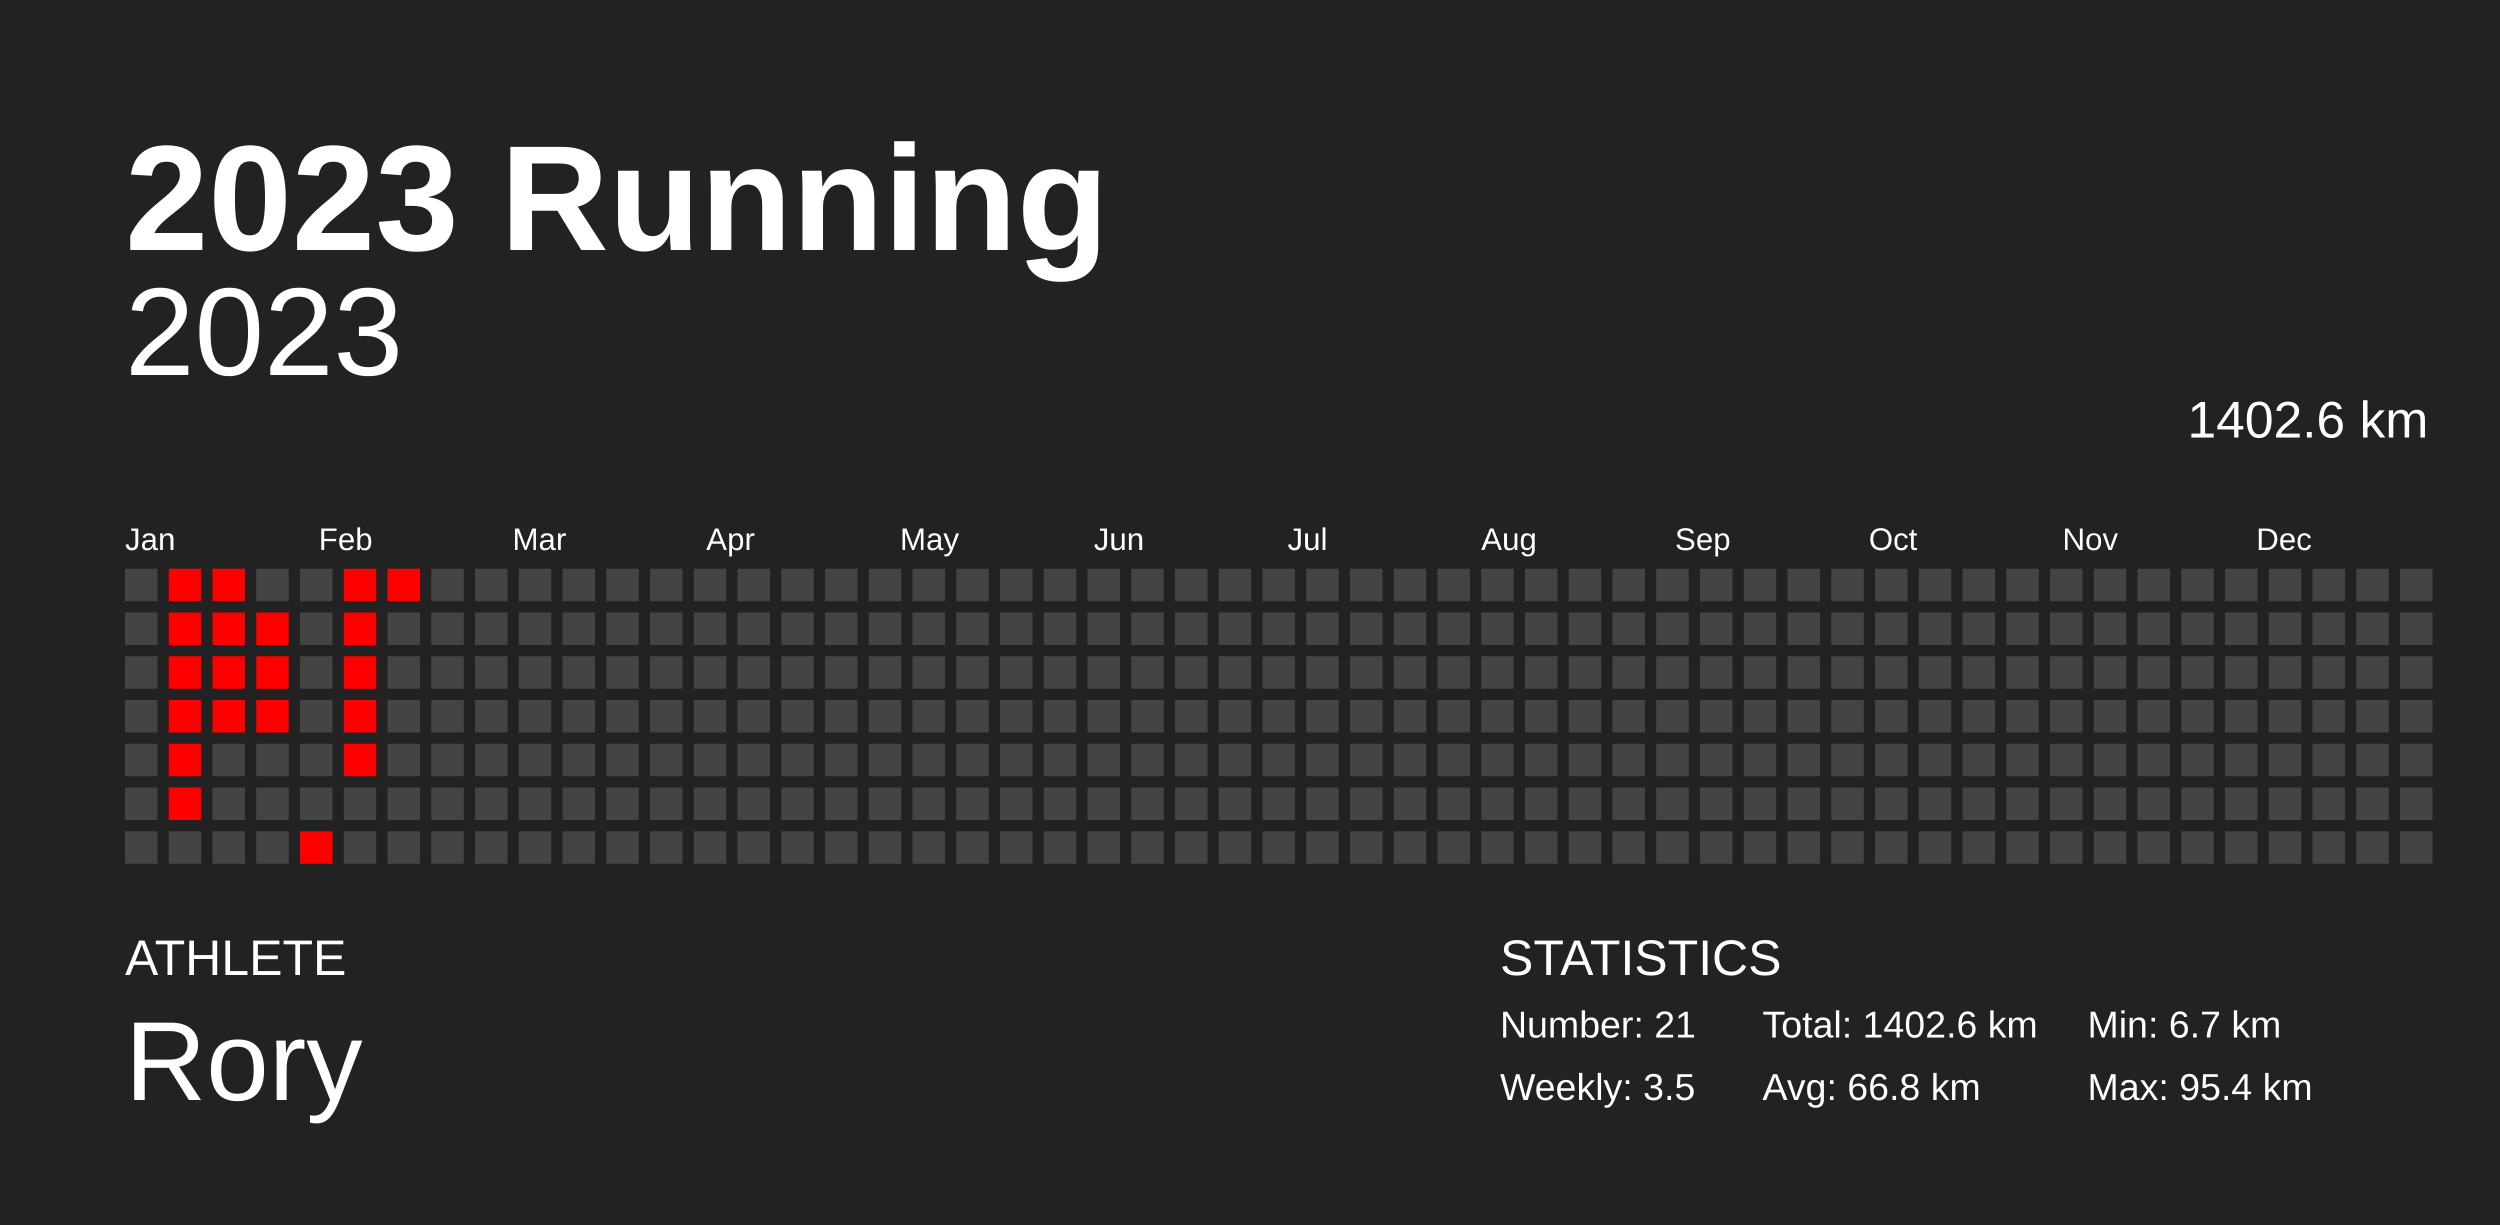
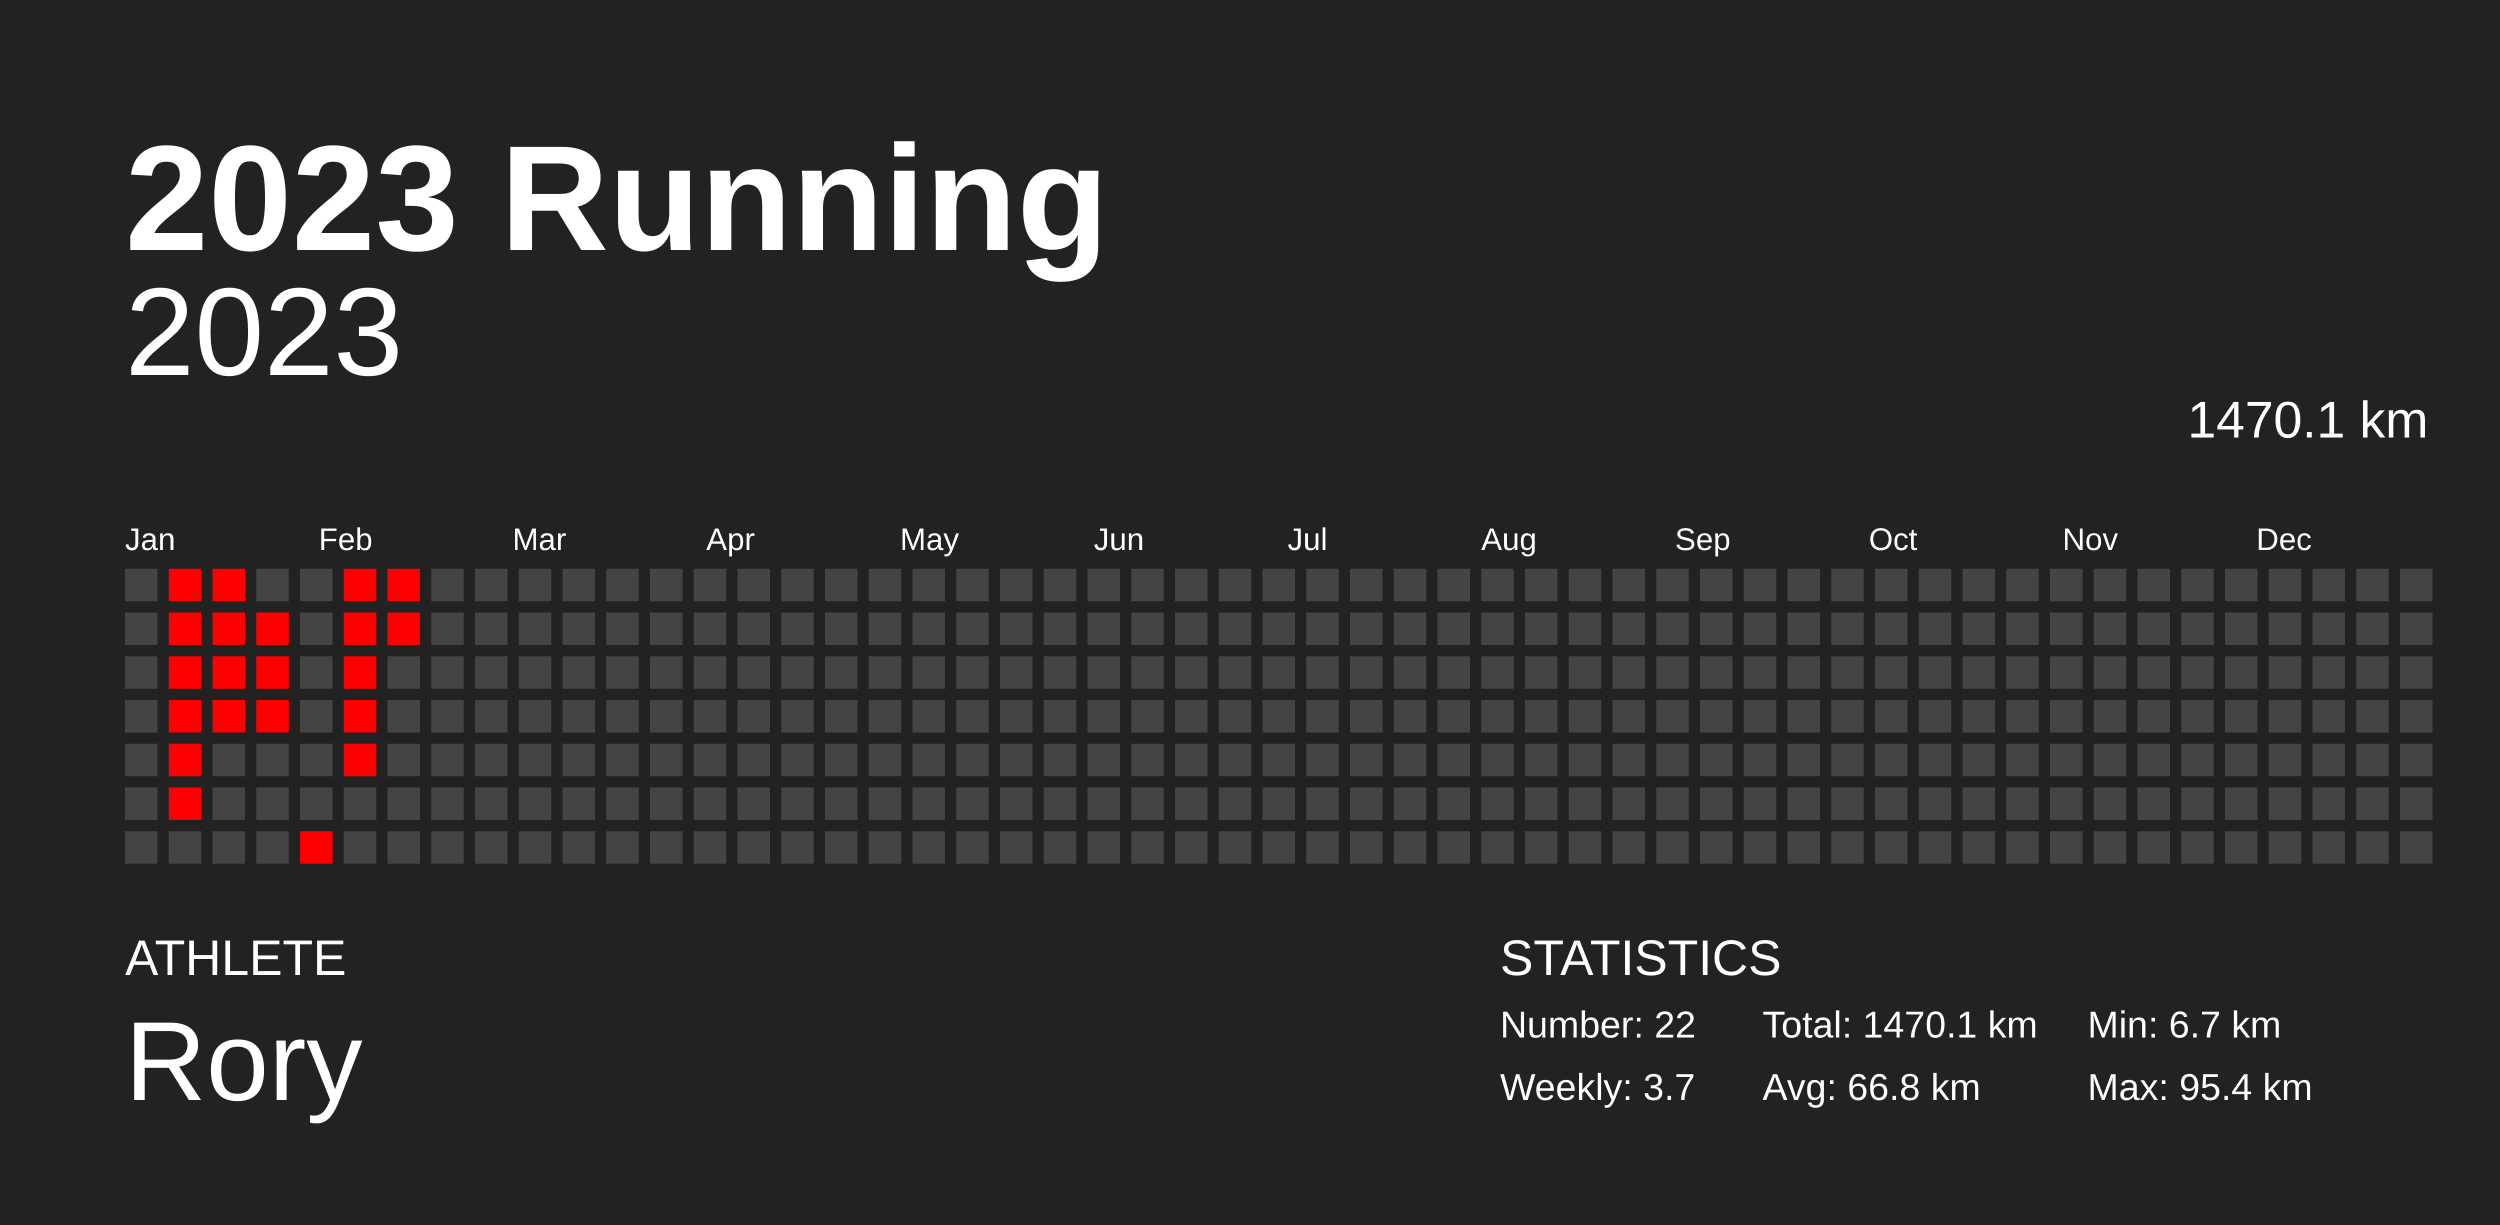
<svg xmlns="http://www.w3.org/2000/svg" baseProfile="full" height="98mm" version="1.1" viewBox="0,0,200,98" width="200mm">
  <defs />
  <rect fill="#222222" height="98" width="200" x="0" y="0" />
  <text fill="#FFFFFF" style="font-size:12px; font-family:Arial; font-weight:bold;" x="10" y="20">2023 Running</text>
  <text fill="#FFFFFF" style="font-size:4px; font-family:Arial" x="10" y="78">ATHLETE</text>
  <text fill="#FFFFFF" style="font-size:9px; font-family:Arial" x="10" y="88">Rory</text>
  <text fill="#FFFFFF" style="font-size:4px; font-family:Arial" x="120" y="78">STATISTICS</text>
-   <text fill="#FFFFFF" style="font-size:3px; font-family:Arial" x="120" y="83">Number: 21</text>
-   <text fill="#FFFFFF" style="font-size:3px; font-family:Arial" x="120" y="88">Weekly: 3.5</text>
-   <text fill="#FFFFFF" style="font-size:3px; font-family:Arial" x="141" y="83">Total: 1402.6 km</text>
+   <text fill="#FFFFFF" style="font-size:3px; font-family:Arial" x="120" y="83">Number: 22</text>
+   <text fill="#FFFFFF" style="font-size:3px; font-family:Arial" x="120" y="88">Weekly: 3.7</text>
+   <text fill="#FFFFFF" style="font-size:3px; font-family:Arial" x="141" y="83">Total: 1470.1 km</text>
  <text fill="#FFFFFF" style="font-size:3px; font-family:Arial" x="141" y="88">Avg: 66.8 km</text>
  <text fill="#FFFFFF" style="font-size:3px; font-family:Arial" x="167" y="83">Min: 6.7 km</text>
  <text fill="#FFFFFF" style="font-size:3px; font-family:Arial" x="167" y="88">Max: 95.4 km</text>
  <text alignment-baseline="hanging" fill="#FFFFFF" style="font-size:10.0px; font-family:Arial;" x="10" y="30">2023</text>
-   <text alignment-baseline="hanging" fill="#FFFFFF" style="font-size:4.125px; font-family:Arial;" x="175" y="35">1402.6 km</text>
+   <text alignment-baseline="hanging" fill="#FFFFFF" style="font-size:4.125px; font-family:Arial;" x="175" y="35">1470.1 km</text>
  <text fill="#FFFFFF" style="font-size:2.5px; font-family:Arial" x="10.0" y="44">Jan</text>
  <text fill="#FFFFFF" style="font-size:2.5px; font-family:Arial" x="25.5" y="44">Feb</text>
  <text fill="#FFFFFF" style="font-size:2.5px; font-family:Arial" x="41.0" y="44">Mar</text>
  <text fill="#FFFFFF" style="font-size:2.5px; font-family:Arial" x="56.5" y="44">Apr</text>
  <text fill="#FFFFFF" style="font-size:2.5px; font-family:Arial" x="72.0" y="44">May</text>
  <text fill="#FFFFFF" style="font-size:2.5px; font-family:Arial" x="87.5" y="44">Jun</text>
  <text fill="#FFFFFF" style="font-size:2.5px; font-family:Arial" x="103.0" y="44">Jul</text>
  <text fill="#FFFFFF" style="font-size:2.5px; font-family:Arial" x="118.5" y="44">Aug</text>
  <text fill="#FFFFFF" style="font-size:2.5px; font-family:Arial" x="134.0" y="44">Sep</text>
  <text fill="#FFFFFF" style="font-size:2.5px; font-family:Arial" x="149.5" y="44">Oct</text>
  <text fill="#FFFFFF" style="font-size:2.5px; font-family:Arial" x="165.0" y="44">Nov</text>
  <text fill="#FFFFFF" style="font-size:2.5px; font-family:Arial" x="180.5" y="44">Dec</text>
  <rect fill="#444444" height="2.6" width="2.6" x="10.0" y="45.5" />
  <rect fill="#444444" height="2.6" width="2.6" x="10.0" y="49.0" />
  <rect fill="#444444" height="2.6" width="2.6" x="10.0" y="52.5" />
  <rect fill="#444444" height="2.6" width="2.6" x="10.0" y="56.0" />
  <rect fill="#444444" height="2.6" width="2.6" x="10.0" y="59.5" />
  <rect fill="#444444" height="2.6" width="2.6" x="10.0" y="63.0" />
  <rect fill="#444444" height="2.6" width="2.6" x="10.0" y="66.5" />
  <rect fill="red" height="2.6" width="2.6" x="13.5" y="45.5" />
  <rect fill="red" height="2.6" width="2.6" x="13.5" y="49.0" />
  <rect fill="red" height="2.6" width="2.6" x="13.5" y="52.5" />
  <rect fill="red" height="2.6" width="2.6" x="13.5" y="56.0" />
  <rect fill="red" height="2.6" width="2.6" x="13.5" y="59.5" />
  <rect fill="red" height="2.6" width="2.6" x="13.5" y="63.0" />
  <rect fill="#444444" height="2.6" width="2.6" x="13.5" y="66.5" />
  <rect fill="red" height="2.6" width="2.6" x="17.0" y="45.5" />
  <rect fill="red" height="2.6" width="2.6" x="17.0" y="49.0" />
  <rect fill="red" height="2.6" width="2.6" x="17.0" y="52.5" />
  <rect fill="red" height="2.6" width="2.6" x="17.0" y="56.0" />
  <rect fill="#444444" height="2.6" width="2.6" x="17.0" y="59.5" />
  <rect fill="#444444" height="2.6" width="2.6" x="17.0" y="63.0" />
  <rect fill="#444444" height="2.6" width="2.6" x="17.0" y="66.5" />
  <rect fill="#444444" height="2.6" width="2.6" x="20.5" y="45.5" />
  <rect fill="red" height="2.6" width="2.6" x="20.5" y="49.0" />
  <rect fill="red" height="2.6" width="2.6" x="20.5" y="52.5" />
  <rect fill="red" height="2.6" width="2.6" x="20.5" y="56.0" />
  <rect fill="#444444" height="2.6" width="2.6" x="20.5" y="59.5" />
  <rect fill="#444444" height="2.6" width="2.6" x="20.5" y="63.0" />
  <rect fill="#444444" height="2.6" width="2.6" x="20.5" y="66.5" />
  <rect fill="#444444" height="2.6" width="2.6" x="24.0" y="45.5" />
  <rect fill="#444444" height="2.6" width="2.6" x="24.0" y="49.0" />
  <rect fill="#444444" height="2.6" width="2.6" x="24.0" y="52.5" />
  <rect fill="#444444" height="2.6" width="2.6" x="24.0" y="56.0" />
  <rect fill="#444444" height="2.6" width="2.6" x="24.0" y="59.5" />
  <rect fill="#444444" height="2.6" width="2.6" x="24.0" y="63.0" />
  <rect fill="red" height="2.6" width="2.6" x="24.0" y="66.5" />
  <rect fill="red" height="2.6" width="2.6" x="27.5" y="45.5" />
  <rect fill="red" height="2.6" width="2.6" x="27.5" y="49.0" />
  <rect fill="red" height="2.6" width="2.6" x="27.5" y="52.5" />
  <rect fill="red" height="2.6" width="2.6" x="27.5" y="56.0" />
  <rect fill="red" height="2.6" width="2.6" x="27.5" y="59.5" />
  <rect fill="#444444" height="2.6" width="2.6" x="27.5" y="63.0" />
  <rect fill="#444444" height="2.6" width="2.6" x="27.5" y="66.5" />
  <rect fill="red" height="2.6" width="2.6" x="31.0" y="45.5" />
-   <rect fill="#444444" height="2.6" width="2.6" x="31.0" y="49.0" />
+   <rect fill="red" height="2.6" width="2.6" x="31.0" y="49.0" />
  <rect fill="#444444" height="2.6" width="2.6" x="31.0" y="52.5" />
  <rect fill="#444444" height="2.6" width="2.6" x="31.0" y="56.0" />
  <rect fill="#444444" height="2.6" width="2.6" x="31.0" y="59.5" />
  <rect fill="#444444" height="2.6" width="2.6" x="31.0" y="63.0" />
  <rect fill="#444444" height="2.6" width="2.6" x="31.0" y="66.5" />
  <rect fill="#444444" height="2.6" width="2.6" x="34.5" y="45.5" />
  <rect fill="#444444" height="2.6" width="2.6" x="34.5" y="49.0" />
  <rect fill="#444444" height="2.6" width="2.6" x="34.5" y="52.5" />
  <rect fill="#444444" height="2.6" width="2.6" x="34.5" y="56.0" />
  <rect fill="#444444" height="2.6" width="2.6" x="34.5" y="59.5" />
  <rect fill="#444444" height="2.6" width="2.6" x="34.5" y="63.0" />
  <rect fill="#444444" height="2.6" width="2.6" x="34.5" y="66.5" />
  <rect fill="#444444" height="2.6" width="2.6" x="38.0" y="45.5" />
  <rect fill="#444444" height="2.6" width="2.6" x="38.0" y="49.0" />
  <rect fill="#444444" height="2.6" width="2.6" x="38.0" y="52.5" />
  <rect fill="#444444" height="2.6" width="2.6" x="38.0" y="56.0" />
  <rect fill="#444444" height="2.6" width="2.6" x="38.0" y="59.5" />
  <rect fill="#444444" height="2.6" width="2.6" x="38.0" y="63.0" />
  <rect fill="#444444" height="2.6" width="2.6" x="38.0" y="66.5" />
  <rect fill="#444444" height="2.6" width="2.6" x="41.5" y="45.5" />
  <rect fill="#444444" height="2.6" width="2.6" x="41.5" y="49.0" />
  <rect fill="#444444" height="2.6" width="2.6" x="41.5" y="52.5" />
  <rect fill="#444444" height="2.6" width="2.6" x="41.5" y="56.0" />
  <rect fill="#444444" height="2.6" width="2.6" x="41.5" y="59.5" />
  <rect fill="#444444" height="2.6" width="2.6" x="41.5" y="63.0" />
  <rect fill="#444444" height="2.6" width="2.6" x="41.5" y="66.5" />
  <rect fill="#444444" height="2.6" width="2.6" x="45.0" y="45.5" />
  <rect fill="#444444" height="2.6" width="2.6" x="45.0" y="49.0" />
  <rect fill="#444444" height="2.6" width="2.6" x="45.0" y="52.5" />
  <rect fill="#444444" height="2.6" width="2.6" x="45.0" y="56.0" />
  <rect fill="#444444" height="2.6" width="2.6" x="45.0" y="59.5" />
  <rect fill="#444444" height="2.6" width="2.6" x="45.0" y="63.0" />
  <rect fill="#444444" height="2.6" width="2.6" x="45.0" y="66.5" />
  <rect fill="#444444" height="2.6" width="2.6" x="48.5" y="45.5" />
  <rect fill="#444444" height="2.6" width="2.6" x="48.5" y="49.0" />
  <rect fill="#444444" height="2.6" width="2.6" x="48.5" y="52.5" />
  <rect fill="#444444" height="2.6" width="2.6" x="48.5" y="56.0" />
  <rect fill="#444444" height="2.6" width="2.6" x="48.5" y="59.5" />
  <rect fill="#444444" height="2.6" width="2.6" x="48.5" y="63.0" />
  <rect fill="#444444" height="2.6" width="2.6" x="48.5" y="66.5" />
  <rect fill="#444444" height="2.6" width="2.6" x="52.0" y="45.5" />
  <rect fill="#444444" height="2.6" width="2.6" x="52.0" y="49.0" />
  <rect fill="#444444" height="2.6" width="2.6" x="52.0" y="52.5" />
  <rect fill="#444444" height="2.6" width="2.6" x="52.0" y="56.0" />
  <rect fill="#444444" height="2.6" width="2.6" x="52.0" y="59.5" />
  <rect fill="#444444" height="2.6" width="2.6" x="52.0" y="63.0" />
  <rect fill="#444444" height="2.6" width="2.6" x="52.0" y="66.5" />
  <rect fill="#444444" height="2.6" width="2.6" x="55.5" y="45.5" />
  <rect fill="#444444" height="2.6" width="2.6" x="55.5" y="49.0" />
  <rect fill="#444444" height="2.6" width="2.6" x="55.5" y="52.5" />
  <rect fill="#444444" height="2.6" width="2.6" x="55.5" y="56.0" />
  <rect fill="#444444" height="2.6" width="2.6" x="55.5" y="59.5" />
  <rect fill="#444444" height="2.6" width="2.6" x="55.5" y="63.0" />
  <rect fill="#444444" height="2.6" width="2.6" x="55.5" y="66.5" />
  <rect fill="#444444" height="2.6" width="2.6" x="59.0" y="45.5" />
  <rect fill="#444444" height="2.6" width="2.6" x="59.0" y="49.0" />
  <rect fill="#444444" height="2.6" width="2.6" x="59.0" y="52.5" />
  <rect fill="#444444" height="2.6" width="2.6" x="59.0" y="56.0" />
  <rect fill="#444444" height="2.6" width="2.6" x="59.0" y="59.5" />
  <rect fill="#444444" height="2.6" width="2.6" x="59.0" y="63.0" />
  <rect fill="#444444" height="2.6" width="2.6" x="59.0" y="66.5" />
  <rect fill="#444444" height="2.6" width="2.6" x="62.5" y="45.5" />
  <rect fill="#444444" height="2.6" width="2.6" x="62.5" y="49.0" />
  <rect fill="#444444" height="2.6" width="2.6" x="62.5" y="52.5" />
  <rect fill="#444444" height="2.6" width="2.6" x="62.5" y="56.0" />
  <rect fill="#444444" height="2.6" width="2.6" x="62.5" y="59.5" />
  <rect fill="#444444" height="2.6" width="2.6" x="62.5" y="63.0" />
  <rect fill="#444444" height="2.6" width="2.6" x="62.5" y="66.5" />
  <rect fill="#444444" height="2.6" width="2.6" x="66.0" y="45.5" />
  <rect fill="#444444" height="2.6" width="2.6" x="66.0" y="49.0" />
  <rect fill="#444444" height="2.6" width="2.6" x="66.0" y="52.5" />
  <rect fill="#444444" height="2.6" width="2.6" x="66.0" y="56.0" />
  <rect fill="#444444" height="2.6" width="2.6" x="66.0" y="59.5" />
  <rect fill="#444444" height="2.6" width="2.6" x="66.0" y="63.0" />
  <rect fill="#444444" height="2.6" width="2.6" x="66.0" y="66.5" />
  <rect fill="#444444" height="2.6" width="2.6" x="69.5" y="45.5" />
  <rect fill="#444444" height="2.6" width="2.6" x="69.5" y="49.0" />
  <rect fill="#444444" height="2.6" width="2.6" x="69.5" y="52.5" />
  <rect fill="#444444" height="2.6" width="2.6" x="69.5" y="56.0" />
  <rect fill="#444444" height="2.6" width="2.6" x="69.5" y="59.5" />
  <rect fill="#444444" height="2.6" width="2.6" x="69.5" y="63.0" />
  <rect fill="#444444" height="2.6" width="2.6" x="69.5" y="66.5" />
  <rect fill="#444444" height="2.6" width="2.6" x="73.0" y="45.5" />
  <rect fill="#444444" height="2.6" width="2.6" x="73.0" y="49.0" />
  <rect fill="#444444" height="2.6" width="2.6" x="73.0" y="52.5" />
  <rect fill="#444444" height="2.6" width="2.6" x="73.0" y="56.0" />
  <rect fill="#444444" height="2.6" width="2.6" x="73.0" y="59.5" />
  <rect fill="#444444" height="2.6" width="2.6" x="73.0" y="63.0" />
  <rect fill="#444444" height="2.6" width="2.6" x="73.0" y="66.5" />
  <rect fill="#444444" height="2.6" width="2.6" x="76.5" y="45.5" />
  <rect fill="#444444" height="2.6" width="2.6" x="76.5" y="49.0" />
  <rect fill="#444444" height="2.6" width="2.6" x="76.5" y="52.5" />
  <rect fill="#444444" height="2.6" width="2.6" x="76.5" y="56.0" />
  <rect fill="#444444" height="2.6" width="2.6" x="76.5" y="59.5" />
  <rect fill="#444444" height="2.6" width="2.6" x="76.5" y="63.0" />
  <rect fill="#444444" height="2.6" width="2.6" x="76.5" y="66.5" />
  <rect fill="#444444" height="2.6" width="2.6" x="80.0" y="45.5" />
  <rect fill="#444444" height="2.6" width="2.6" x="80.0" y="49.0" />
  <rect fill="#444444" height="2.6" width="2.6" x="80.0" y="52.5" />
  <rect fill="#444444" height="2.6" width="2.6" x="80.0" y="56.0" />
  <rect fill="#444444" height="2.6" width="2.6" x="80.0" y="59.5" />
  <rect fill="#444444" height="2.6" width="2.6" x="80.0" y="63.0" />
  <rect fill="#444444" height="2.6" width="2.6" x="80.0" y="66.5" />
  <rect fill="#444444" height="2.6" width="2.6" x="83.5" y="45.5" />
  <rect fill="#444444" height="2.6" width="2.6" x="83.5" y="49.0" />
  <rect fill="#444444" height="2.6" width="2.6" x="83.5" y="52.5" />
  <rect fill="#444444" height="2.6" width="2.6" x="83.5" y="56.0" />
  <rect fill="#444444" height="2.6" width="2.6" x="83.5" y="59.5" />
  <rect fill="#444444" height="2.6" width="2.6" x="83.5" y="63.0" />
  <rect fill="#444444" height="2.6" width="2.6" x="83.5" y="66.5" />
  <rect fill="#444444" height="2.6" width="2.6" x="87.0" y="45.5" />
  <rect fill="#444444" height="2.6" width="2.6" x="87.0" y="49.0" />
  <rect fill="#444444" height="2.6" width="2.6" x="87.0" y="52.5" />
  <rect fill="#444444" height="2.6" width="2.6" x="87.0" y="56.0" />
  <rect fill="#444444" height="2.6" width="2.6" x="87.0" y="59.5" />
  <rect fill="#444444" height="2.6" width="2.6" x="87.0" y="63.0" />
  <rect fill="#444444" height="2.6" width="2.6" x="87.0" y="66.5" />
  <rect fill="#444444" height="2.6" width="2.6" x="90.5" y="45.5" />
  <rect fill="#444444" height="2.6" width="2.6" x="90.5" y="49.0" />
  <rect fill="#444444" height="2.6" width="2.6" x="90.5" y="52.5" />
  <rect fill="#444444" height="2.6" width="2.6" x="90.5" y="56.0" />
  <rect fill="#444444" height="2.6" width="2.6" x="90.5" y="59.5" />
  <rect fill="#444444" height="2.6" width="2.6" x="90.5" y="63.0" />
  <rect fill="#444444" height="2.6" width="2.6" x="90.5" y="66.5" />
  <rect fill="#444444" height="2.6" width="2.6" x="94.0" y="45.5" />
  <rect fill="#444444" height="2.6" width="2.6" x="94.0" y="49.0" />
  <rect fill="#444444" height="2.6" width="2.6" x="94.0" y="52.5" />
  <rect fill="#444444" height="2.6" width="2.6" x="94.0" y="56.0" />
  <rect fill="#444444" height="2.6" width="2.6" x="94.0" y="59.5" />
  <rect fill="#444444" height="2.6" width="2.6" x="94.0" y="63.0" />
  <rect fill="#444444" height="2.6" width="2.6" x="94.0" y="66.5" />
  <rect fill="#444444" height="2.6" width="2.6" x="97.5" y="45.5" />
  <rect fill="#444444" height="2.6" width="2.6" x="97.5" y="49.0" />
  <rect fill="#444444" height="2.6" width="2.6" x="97.5" y="52.5" />
  <rect fill="#444444" height="2.6" width="2.6" x="97.5" y="56.0" />
  <rect fill="#444444" height="2.6" width="2.6" x="97.5" y="59.5" />
  <rect fill="#444444" height="2.6" width="2.6" x="97.5" y="63.0" />
  <rect fill="#444444" height="2.6" width="2.6" x="97.5" y="66.5" />
  <rect fill="#444444" height="2.6" width="2.6" x="101.0" y="45.5" />
  <rect fill="#444444" height="2.6" width="2.6" x="101.0" y="49.0" />
  <rect fill="#444444" height="2.6" width="2.6" x="101.0" y="52.5" />
  <rect fill="#444444" height="2.6" width="2.6" x="101.0" y="56.0" />
  <rect fill="#444444" height="2.6" width="2.6" x="101.0" y="59.5" />
  <rect fill="#444444" height="2.6" width="2.6" x="101.0" y="63.0" />
  <rect fill="#444444" height="2.6" width="2.6" x="101.0" y="66.5" />
  <rect fill="#444444" height="2.6" width="2.6" x="104.5" y="45.5" />
  <rect fill="#444444" height="2.6" width="2.6" x="104.5" y="49.0" />
  <rect fill="#444444" height="2.6" width="2.6" x="104.5" y="52.5" />
  <rect fill="#444444" height="2.6" width="2.6" x="104.5" y="56.0" />
  <rect fill="#444444" height="2.6" width="2.6" x="104.5" y="59.5" />
  <rect fill="#444444" height="2.6" width="2.6" x="104.5" y="63.0" />
  <rect fill="#444444" height="2.6" width="2.6" x="104.5" y="66.5" />
  <rect fill="#444444" height="2.6" width="2.6" x="108.0" y="45.5" />
  <rect fill="#444444" height="2.6" width="2.6" x="108.0" y="49.0" />
  <rect fill="#444444" height="2.6" width="2.6" x="108.0" y="52.5" />
  <rect fill="#444444" height="2.6" width="2.6" x="108.0" y="56.0" />
  <rect fill="#444444" height="2.6" width="2.6" x="108.0" y="59.5" />
  <rect fill="#444444" height="2.6" width="2.6" x="108.0" y="63.0" />
  <rect fill="#444444" height="2.6" width="2.6" x="108.0" y="66.5" />
  <rect fill="#444444" height="2.6" width="2.6" x="111.5" y="45.5" />
  <rect fill="#444444" height="2.6" width="2.6" x="111.5" y="49.0" />
  <rect fill="#444444" height="2.6" width="2.6" x="111.5" y="52.5" />
  <rect fill="#444444" height="2.6" width="2.6" x="111.5" y="56.0" />
  <rect fill="#444444" height="2.6" width="2.6" x="111.5" y="59.5" />
  <rect fill="#444444" height="2.6" width="2.6" x="111.5" y="63.0" />
  <rect fill="#444444" height="2.6" width="2.6" x="111.5" y="66.5" />
  <rect fill="#444444" height="2.6" width="2.6" x="115.0" y="45.5" />
  <rect fill="#444444" height="2.6" width="2.6" x="115.0" y="49.0" />
  <rect fill="#444444" height="2.6" width="2.6" x="115.0" y="52.5" />
  <rect fill="#444444" height="2.6" width="2.6" x="115.0" y="56.0" />
  <rect fill="#444444" height="2.6" width="2.6" x="115.0" y="59.5" />
  <rect fill="#444444" height="2.6" width="2.6" x="115.0" y="63.0" />
  <rect fill="#444444" height="2.6" width="2.6" x="115.0" y="66.5" />
  <rect fill="#444444" height="2.6" width="2.6" x="118.5" y="45.5" />
  <rect fill="#444444" height="2.6" width="2.6" x="118.5" y="49.0" />
  <rect fill="#444444" height="2.6" width="2.6" x="118.5" y="52.5" />
  <rect fill="#444444" height="2.6" width="2.6" x="118.5" y="56.0" />
  <rect fill="#444444" height="2.6" width="2.6" x="118.5" y="59.5" />
  <rect fill="#444444" height="2.6" width="2.6" x="118.5" y="63.0" />
  <rect fill="#444444" height="2.6" width="2.6" x="118.5" y="66.5" />
  <rect fill="#444444" height="2.6" width="2.6" x="122.0" y="45.5" />
  <rect fill="#444444" height="2.6" width="2.6" x="122.0" y="49.0" />
  <rect fill="#444444" height="2.6" width="2.6" x="122.0" y="52.5" />
  <rect fill="#444444" height="2.6" width="2.6" x="122.0" y="56.0" />
  <rect fill="#444444" height="2.6" width="2.6" x="122.0" y="59.5" />
  <rect fill="#444444" height="2.6" width="2.6" x="122.0" y="63.0" />
  <rect fill="#444444" height="2.6" width="2.6" x="122.0" y="66.5" />
  <rect fill="#444444" height="2.6" width="2.6" x="125.5" y="45.5" />
  <rect fill="#444444" height="2.6" width="2.6" x="125.5" y="49.0" />
  <rect fill="#444444" height="2.6" width="2.6" x="125.5" y="52.5" />
  <rect fill="#444444" height="2.6" width="2.6" x="125.5" y="56.0" />
  <rect fill="#444444" height="2.6" width="2.6" x="125.5" y="59.5" />
  <rect fill="#444444" height="2.6" width="2.6" x="125.5" y="63.0" />
  <rect fill="#444444" height="2.6" width="2.6" x="125.5" y="66.5" />
  <rect fill="#444444" height="2.6" width="2.6" x="129.0" y="45.5" />
  <rect fill="#444444" height="2.6" width="2.6" x="129.0" y="49.0" />
  <rect fill="#444444" height="2.6" width="2.6" x="129.0" y="52.5" />
  <rect fill="#444444" height="2.6" width="2.6" x="129.0" y="56.0" />
  <rect fill="#444444" height="2.6" width="2.6" x="129.0" y="59.5" />
  <rect fill="#444444" height="2.6" width="2.6" x="129.0" y="63.0" />
  <rect fill="#444444" height="2.6" width="2.6" x="129.0" y="66.5" />
  <rect fill="#444444" height="2.6" width="2.6" x="132.5" y="45.5" />
  <rect fill="#444444" height="2.6" width="2.6" x="132.5" y="49.0" />
  <rect fill="#444444" height="2.6" width="2.6" x="132.5" y="52.5" />
  <rect fill="#444444" height="2.6" width="2.6" x="132.5" y="56.0" />
  <rect fill="#444444" height="2.6" width="2.6" x="132.5" y="59.5" />
  <rect fill="#444444" height="2.6" width="2.6" x="132.5" y="63.0" />
  <rect fill="#444444" height="2.6" width="2.6" x="132.5" y="66.5" />
  <rect fill="#444444" height="2.6" width="2.6" x="136.0" y="45.5" />
  <rect fill="#444444" height="2.6" width="2.6" x="136.0" y="49.0" />
  <rect fill="#444444" height="2.6" width="2.6" x="136.0" y="52.5" />
  <rect fill="#444444" height="2.6" width="2.6" x="136.0" y="56.0" />
  <rect fill="#444444" height="2.6" width="2.6" x="136.0" y="59.5" />
  <rect fill="#444444" height="2.6" width="2.6" x="136.0" y="63.0" />
  <rect fill="#444444" height="2.6" width="2.6" x="136.0" y="66.5" />
  <rect fill="#444444" height="2.6" width="2.6" x="139.5" y="45.5" />
  <rect fill="#444444" height="2.6" width="2.6" x="139.5" y="49.0" />
  <rect fill="#444444" height="2.6" width="2.6" x="139.5" y="52.5" />
  <rect fill="#444444" height="2.6" width="2.6" x="139.5" y="56.0" />
  <rect fill="#444444" height="2.6" width="2.6" x="139.5" y="59.5" />
  <rect fill="#444444" height="2.6" width="2.6" x="139.5" y="63.0" />
  <rect fill="#444444" height="2.6" width="2.6" x="139.5" y="66.5" />
  <rect fill="#444444" height="2.6" width="2.6" x="143.0" y="45.5" />
  <rect fill="#444444" height="2.6" width="2.6" x="143.0" y="49.0" />
  <rect fill="#444444" height="2.6" width="2.6" x="143.0" y="52.5" />
  <rect fill="#444444" height="2.6" width="2.6" x="143.0" y="56.0" />
  <rect fill="#444444" height="2.6" width="2.6" x="143.0" y="59.5" />
  <rect fill="#444444" height="2.6" width="2.6" x="143.0" y="63.0" />
  <rect fill="#444444" height="2.6" width="2.6" x="143.0" y="66.5" />
  <rect fill="#444444" height="2.6" width="2.6" x="146.5" y="45.5" />
  <rect fill="#444444" height="2.6" width="2.6" x="146.5" y="49.0" />
  <rect fill="#444444" height="2.6" width="2.6" x="146.5" y="52.5" />
  <rect fill="#444444" height="2.6" width="2.6" x="146.5" y="56.0" />
  <rect fill="#444444" height="2.6" width="2.6" x="146.5" y="59.5" />
  <rect fill="#444444" height="2.6" width="2.6" x="146.5" y="63.0" />
  <rect fill="#444444" height="2.6" width="2.6" x="146.5" y="66.5" />
  <rect fill="#444444" height="2.6" width="2.6" x="150.0" y="45.5" />
  <rect fill="#444444" height="2.6" width="2.6" x="150.0" y="49.0" />
  <rect fill="#444444" height="2.6" width="2.6" x="150.0" y="52.5" />
  <rect fill="#444444" height="2.6" width="2.6" x="150.0" y="56.0" />
  <rect fill="#444444" height="2.6" width="2.6" x="150.0" y="59.5" />
  <rect fill="#444444" height="2.6" width="2.6" x="150.0" y="63.0" />
  <rect fill="#444444" height="2.6" width="2.6" x="150.0" y="66.5" />
  <rect fill="#444444" height="2.6" width="2.6" x="153.5" y="45.5" />
  <rect fill="#444444" height="2.6" width="2.6" x="153.5" y="49.0" />
  <rect fill="#444444" height="2.6" width="2.6" x="153.5" y="52.5" />
  <rect fill="#444444" height="2.6" width="2.6" x="153.5" y="56.0" />
  <rect fill="#444444" height="2.6" width="2.6" x="153.5" y="59.5" />
  <rect fill="#444444" height="2.6" width="2.6" x="153.5" y="63.0" />
  <rect fill="#444444" height="2.6" width="2.6" x="153.5" y="66.5" />
  <rect fill="#444444" height="2.6" width="2.6" x="157.0" y="45.5" />
  <rect fill="#444444" height="2.6" width="2.6" x="157.0" y="49.0" />
  <rect fill="#444444" height="2.6" width="2.6" x="157.0" y="52.5" />
  <rect fill="#444444" height="2.6" width="2.6" x="157.0" y="56.0" />
  <rect fill="#444444" height="2.6" width="2.6" x="157.0" y="59.5" />
  <rect fill="#444444" height="2.6" width="2.6" x="157.0" y="63.0" />
  <rect fill="#444444" height="2.6" width="2.6" x="157.0" y="66.5" />
  <rect fill="#444444" height="2.6" width="2.6" x="160.5" y="45.5" />
  <rect fill="#444444" height="2.6" width="2.6" x="160.5" y="49.0" />
  <rect fill="#444444" height="2.6" width="2.6" x="160.5" y="52.5" />
  <rect fill="#444444" height="2.6" width="2.6" x="160.5" y="56.0" />
  <rect fill="#444444" height="2.6" width="2.6" x="160.5" y="59.5" />
  <rect fill="#444444" height="2.6" width="2.6" x="160.5" y="63.0" />
  <rect fill="#444444" height="2.6" width="2.6" x="160.5" y="66.5" />
  <rect fill="#444444" height="2.6" width="2.6" x="164.0" y="45.5" />
  <rect fill="#444444" height="2.6" width="2.6" x="164.0" y="49.0" />
  <rect fill="#444444" height="2.6" width="2.6" x="164.0" y="52.5" />
  <rect fill="#444444" height="2.6" width="2.6" x="164.0" y="56.0" />
  <rect fill="#444444" height="2.6" width="2.6" x="164.0" y="59.5" />
  <rect fill="#444444" height="2.6" width="2.6" x="164.0" y="63.0" />
  <rect fill="#444444" height="2.6" width="2.6" x="164.0" y="66.5" />
  <rect fill="#444444" height="2.6" width="2.6" x="167.5" y="45.5" />
  <rect fill="#444444" height="2.6" width="2.6" x="167.5" y="49.0" />
  <rect fill="#444444" height="2.6" width="2.6" x="167.5" y="52.5" />
  <rect fill="#444444" height="2.6" width="2.6" x="167.5" y="56.0" />
  <rect fill="#444444" height="2.6" width="2.6" x="167.5" y="59.5" />
  <rect fill="#444444" height="2.6" width="2.6" x="167.5" y="63.0" />
  <rect fill="#444444" height="2.6" width="2.6" x="167.5" y="66.5" />
  <rect fill="#444444" height="2.6" width="2.6" x="171.0" y="45.5" />
  <rect fill="#444444" height="2.6" width="2.6" x="171.0" y="49.0" />
  <rect fill="#444444" height="2.6" width="2.6" x="171.0" y="52.5" />
  <rect fill="#444444" height="2.6" width="2.6" x="171.0" y="56.0" />
  <rect fill="#444444" height="2.6" width="2.6" x="171.0" y="59.5" />
  <rect fill="#444444" height="2.6" width="2.6" x="171.0" y="63.0" />
  <rect fill="#444444" height="2.6" width="2.6" x="171.0" y="66.5" />
  <rect fill="#444444" height="2.6" width="2.6" x="174.5" y="45.5" />
  <rect fill="#444444" height="2.6" width="2.6" x="174.5" y="49.0" />
  <rect fill="#444444" height="2.6" width="2.6" x="174.5" y="52.5" />
  <rect fill="#444444" height="2.6" width="2.6" x="174.5" y="56.0" />
  <rect fill="#444444" height="2.6" width="2.6" x="174.5" y="59.5" />
  <rect fill="#444444" height="2.6" width="2.6" x="174.5" y="63.0" />
  <rect fill="#444444" height="2.6" width="2.6" x="174.5" y="66.5" />
  <rect fill="#444444" height="2.6" width="2.6" x="178.0" y="45.5" />
  <rect fill="#444444" height="2.6" width="2.6" x="178.0" y="49.0" />
  <rect fill="#444444" height="2.6" width="2.6" x="178.0" y="52.5" />
  <rect fill="#444444" height="2.6" width="2.6" x="178.0" y="56.0" />
  <rect fill="#444444" height="2.6" width="2.6" x="178.0" y="59.5" />
  <rect fill="#444444" height="2.6" width="2.6" x="178.0" y="63.0" />
  <rect fill="#444444" height="2.6" width="2.6" x="178.0" y="66.5" />
  <rect fill="#444444" height="2.6" width="2.6" x="181.5" y="45.5" />
  <rect fill="#444444" height="2.6" width="2.6" x="181.5" y="49.0" />
  <rect fill="#444444" height="2.6" width="2.6" x="181.5" y="52.5" />
  <rect fill="#444444" height="2.6" width="2.6" x="181.5" y="56.0" />
  <rect fill="#444444" height="2.6" width="2.6" x="181.5" y="59.5" />
  <rect fill="#444444" height="2.6" width="2.6" x="181.5" y="63.0" />
  <rect fill="#444444" height="2.6" width="2.6" x="181.5" y="66.5" />
  <rect fill="#444444" height="2.6" width="2.6" x="185.0" y="45.5" />
  <rect fill="#444444" height="2.6" width="2.6" x="185.0" y="49.0" />
  <rect fill="#444444" height="2.6" width="2.6" x="185.0" y="52.5" />
  <rect fill="#444444" height="2.6" width="2.6" x="185.0" y="56.0" />
  <rect fill="#444444" height="2.6" width="2.6" x="185.0" y="59.5" />
  <rect fill="#444444" height="2.6" width="2.6" x="185.0" y="63.0" />
  <rect fill="#444444" height="2.6" width="2.6" x="185.0" y="66.5" />
  <rect fill="#444444" height="2.6" width="2.6" x="188.5" y="45.5" />
  <rect fill="#444444" height="2.6" width="2.6" x="188.5" y="49.0" />
  <rect fill="#444444" height="2.6" width="2.6" x="188.5" y="52.5" />
  <rect fill="#444444" height="2.6" width="2.6" x="188.5" y="56.0" />
  <rect fill="#444444" height="2.6" width="2.6" x="188.5" y="59.5" />
  <rect fill="#444444" height="2.6" width="2.6" x="188.5" y="63.0" />
  <rect fill="#444444" height="2.6" width="2.6" x="188.5" y="66.5" />
  <rect fill="#444444" height="2.6" width="2.6" x="192.0" y="45.5" />
  <rect fill="#444444" height="2.6" width="2.6" x="192.0" y="49.0" />
  <rect fill="#444444" height="2.6" width="2.6" x="192.0" y="52.5" />
  <rect fill="#444444" height="2.6" width="2.6" x="192.0" y="56.0" />
  <rect fill="#444444" height="2.6" width="2.6" x="192.0" y="59.5" />
  <rect fill="#444444" height="2.6" width="2.6" x="192.0" y="63.0" />
  <rect fill="#444444" height="2.6" width="2.6" x="192.0" y="66.5" />
</svg>
